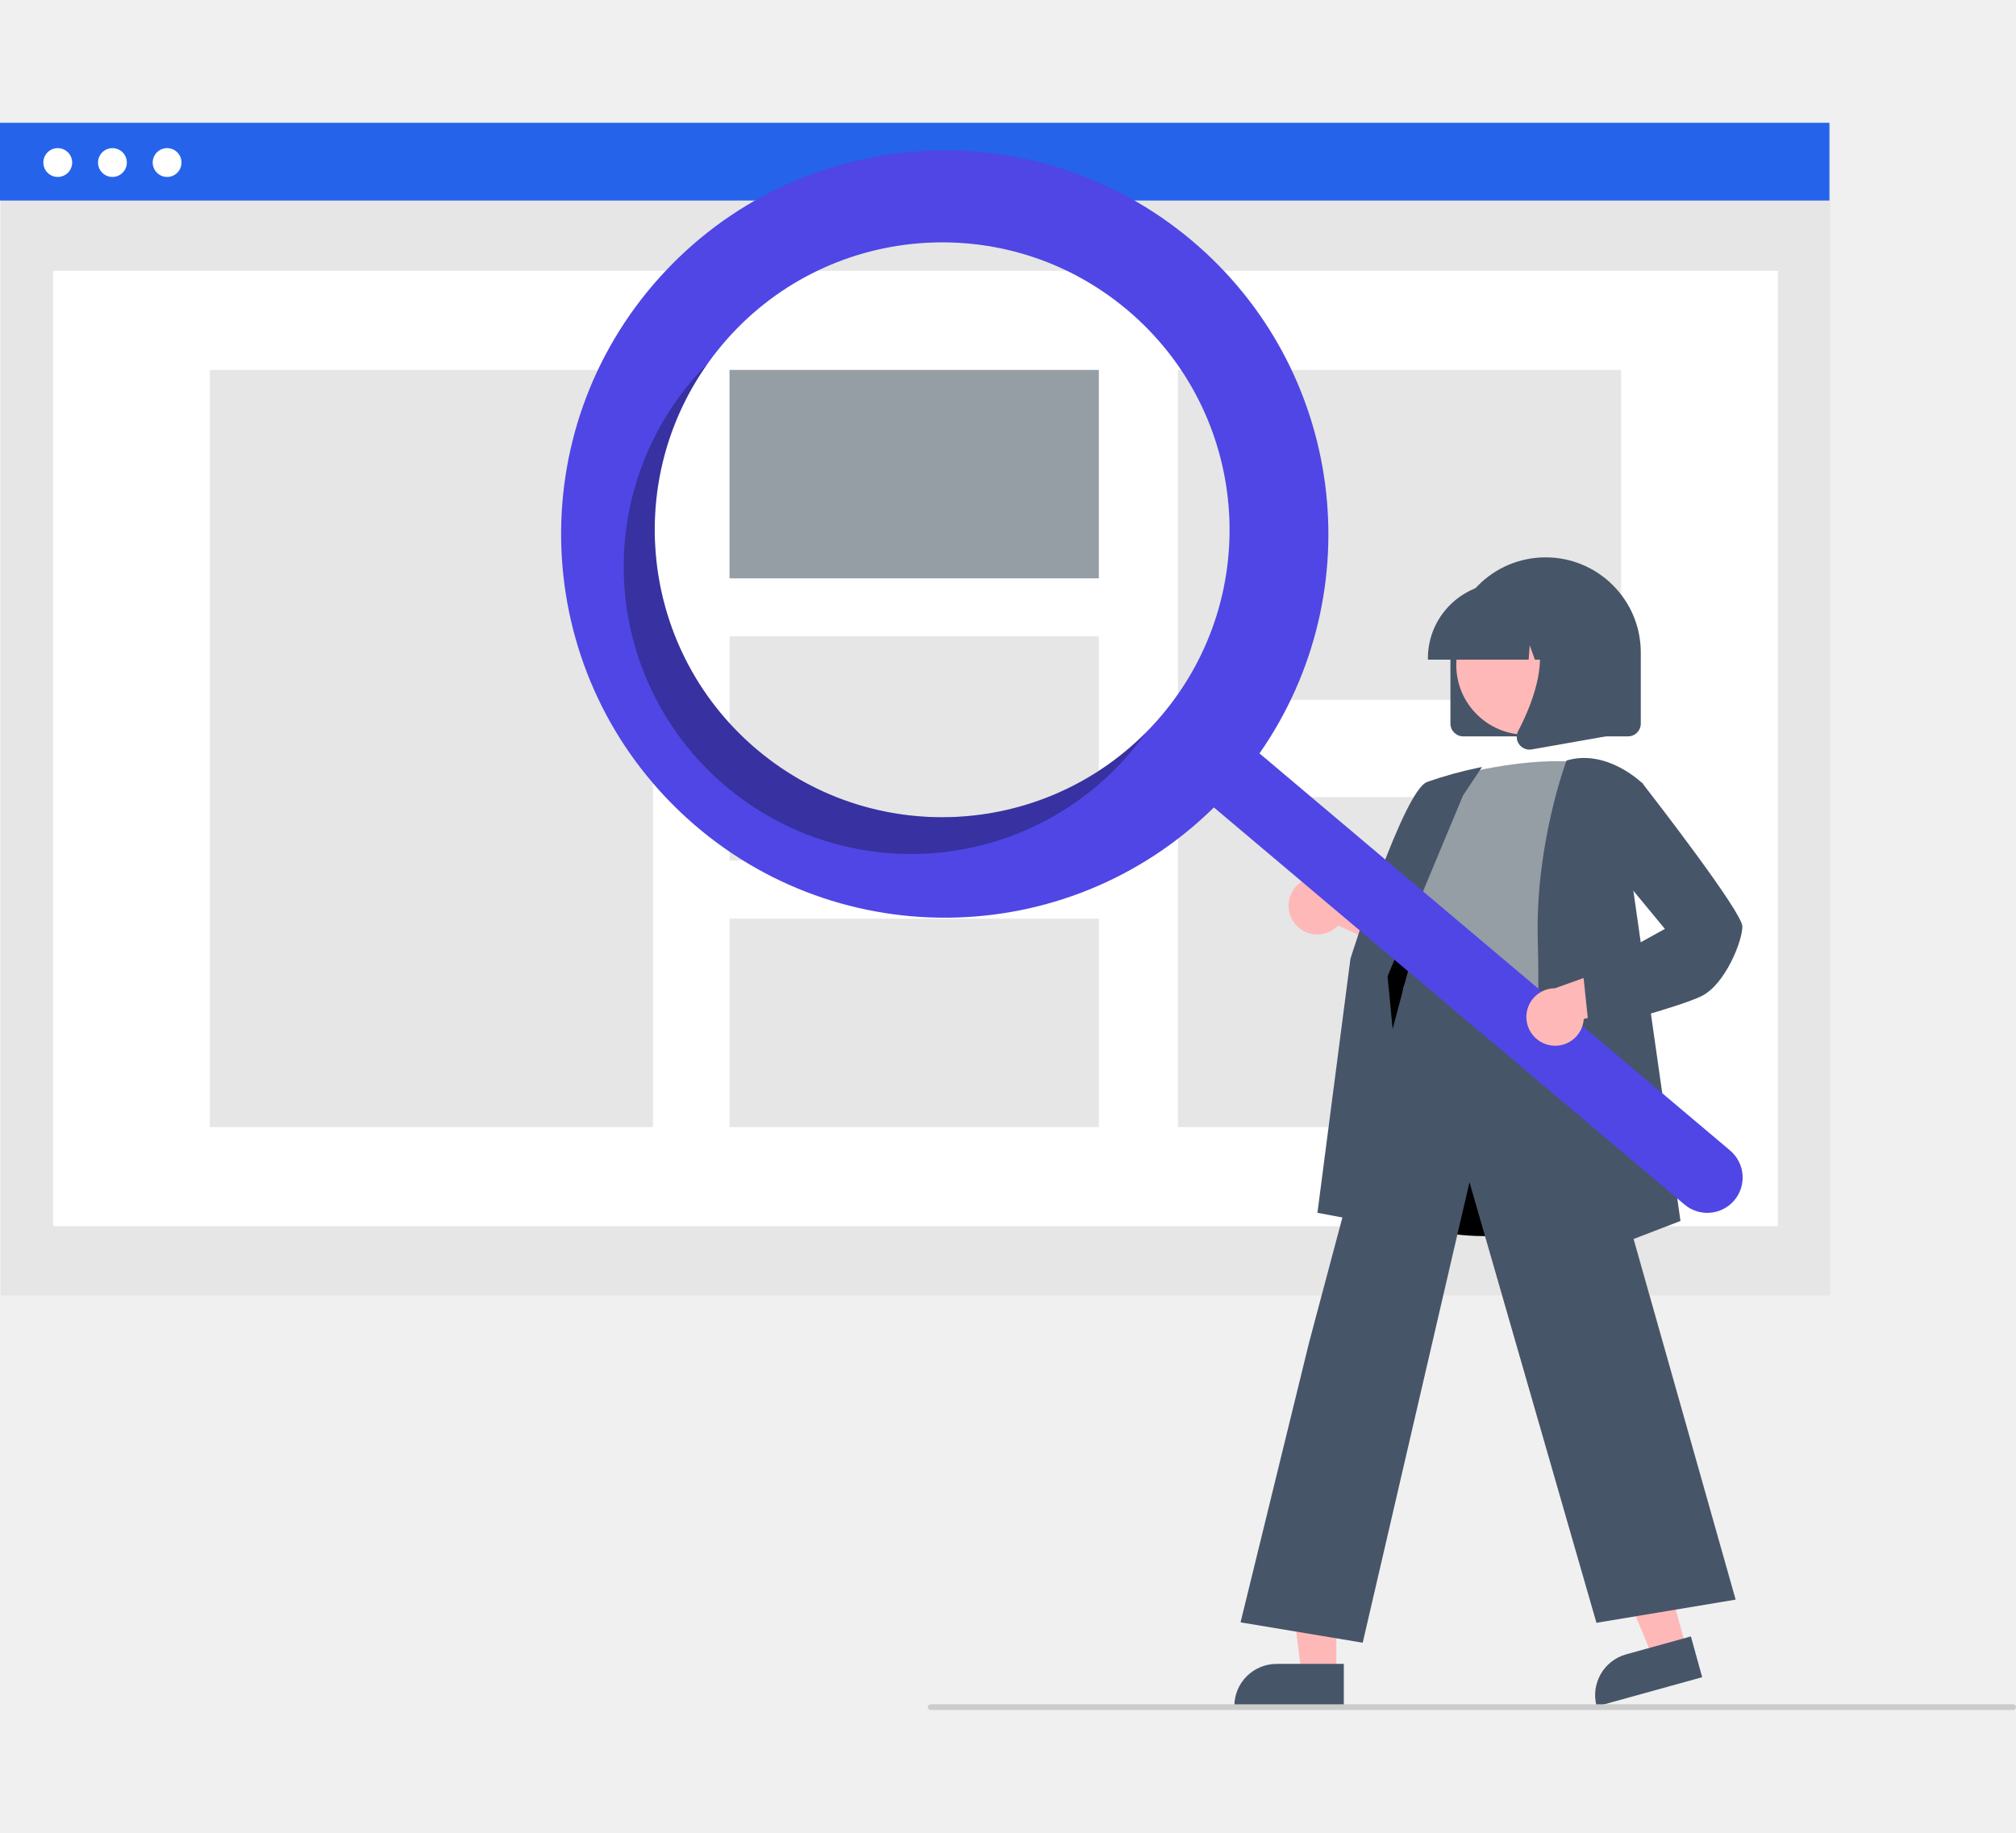
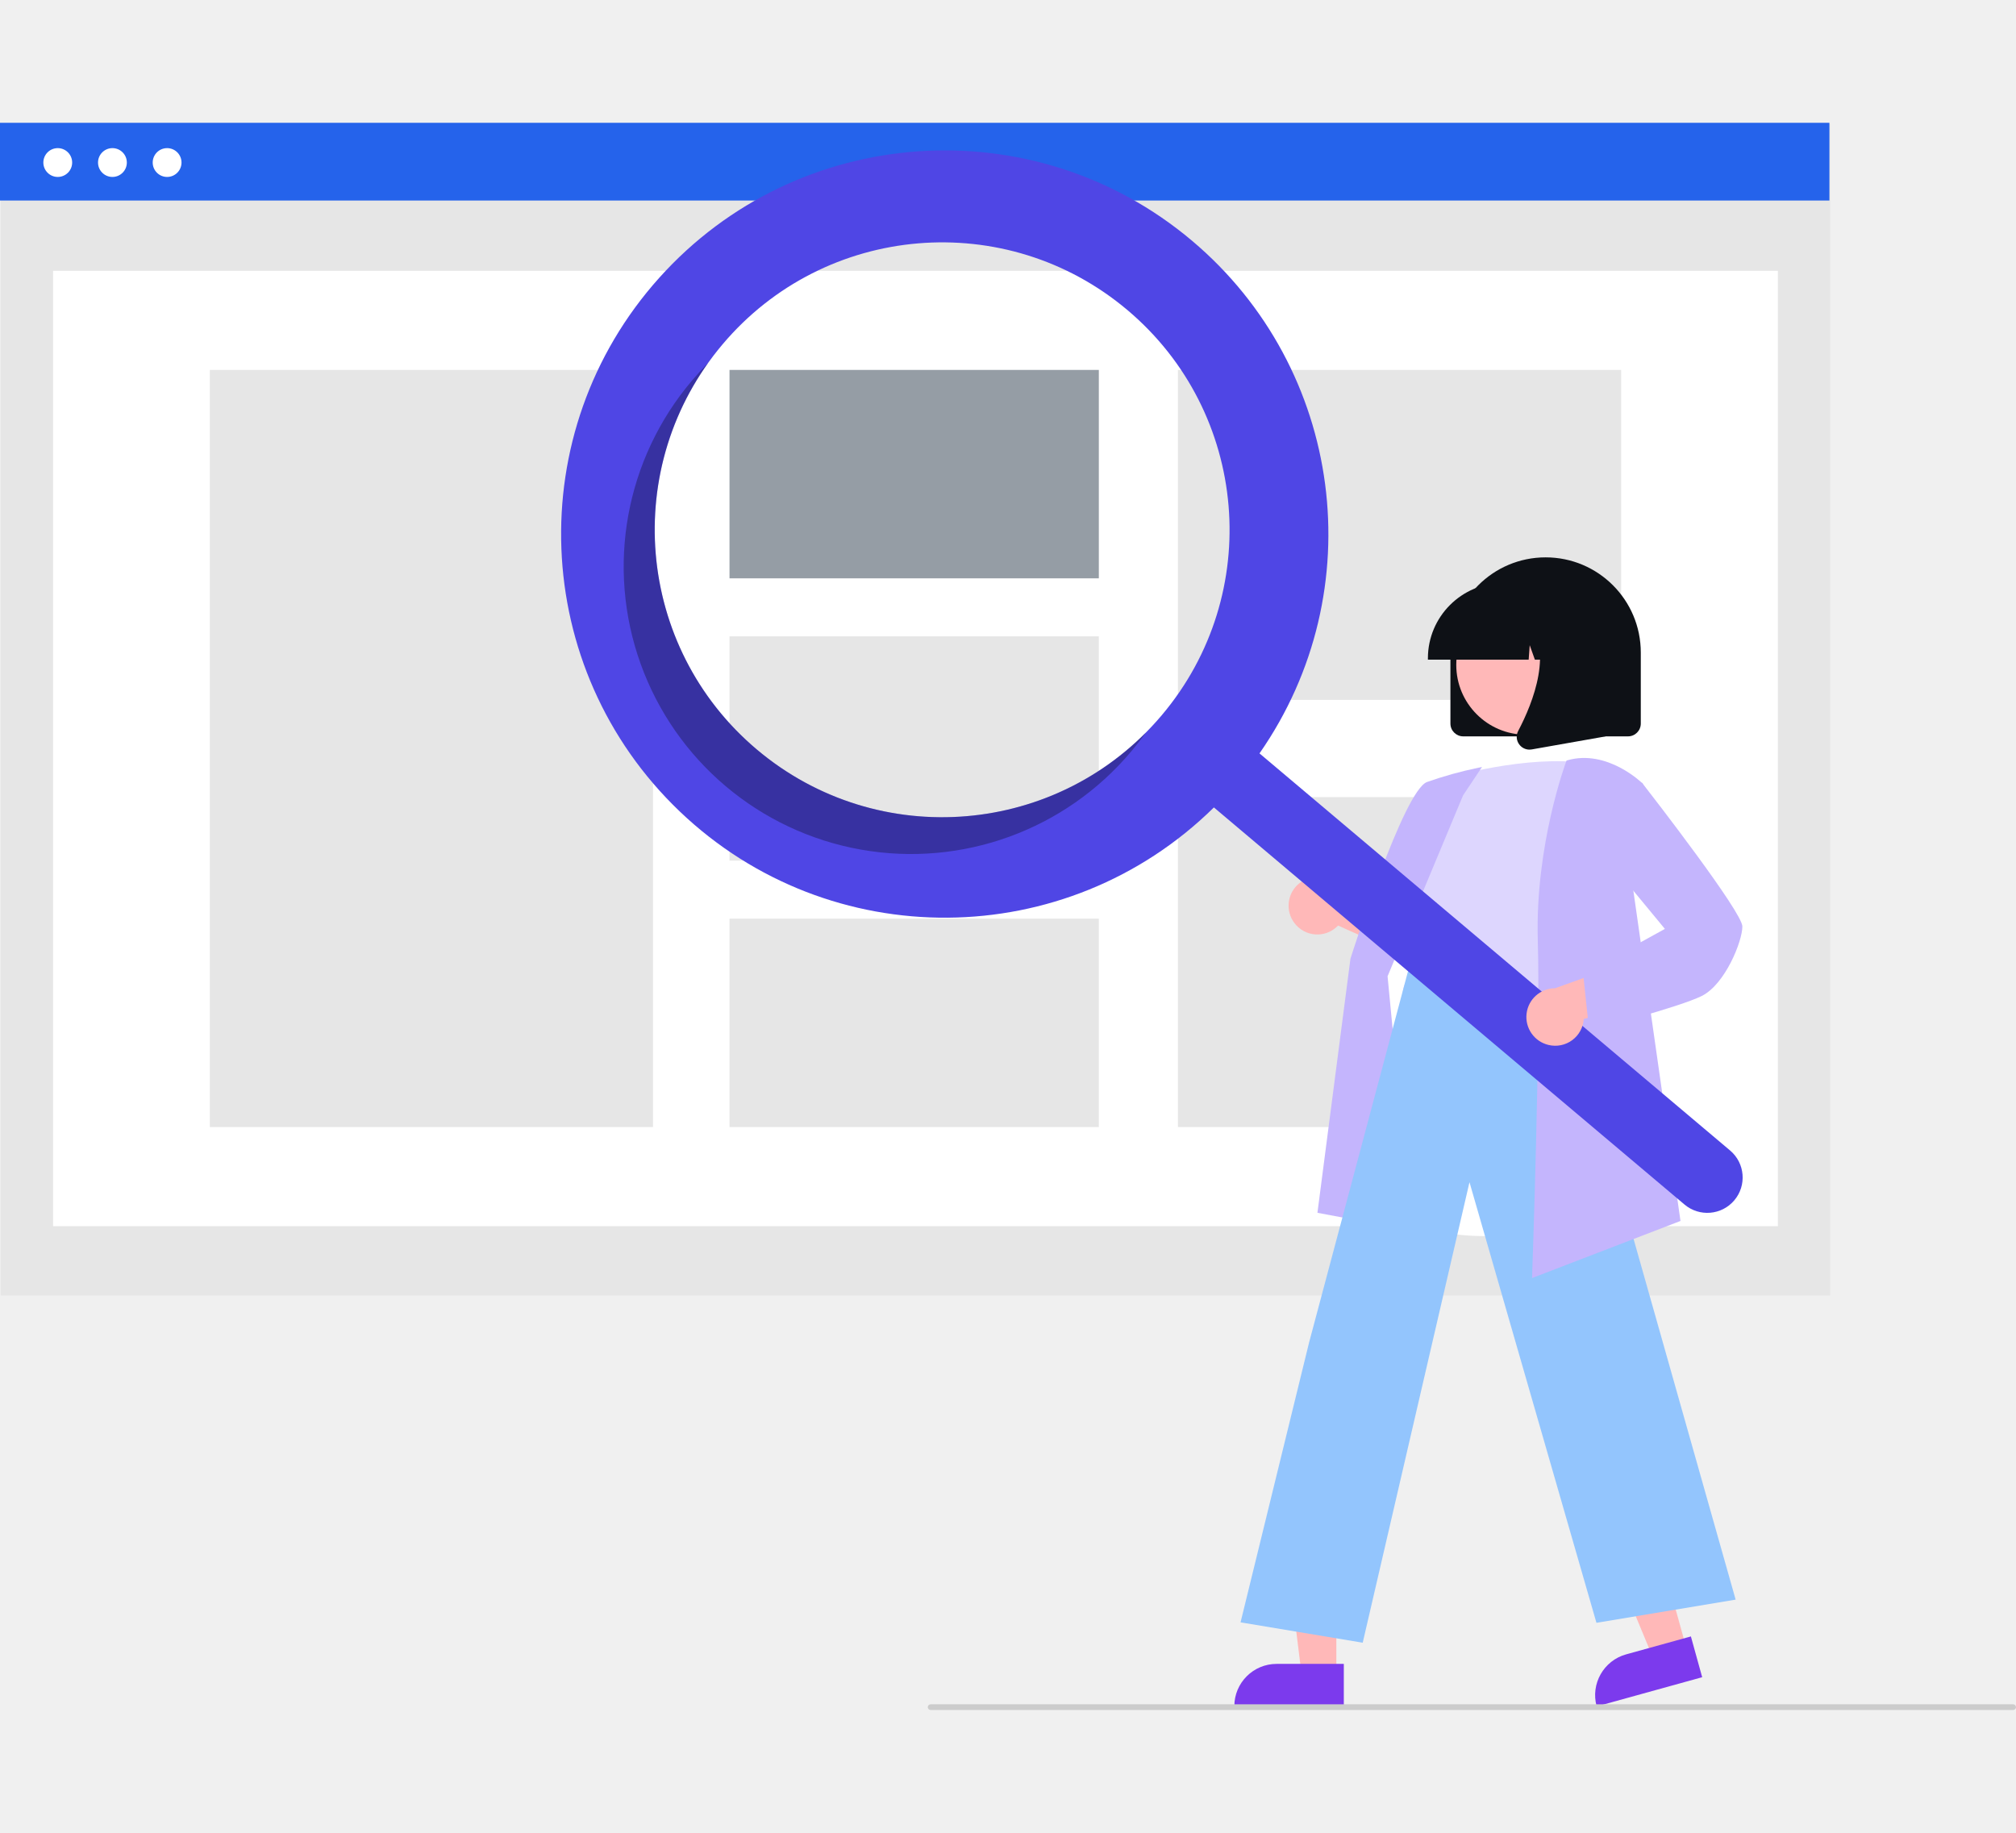
<svg xmlns="http://www.w3.org/2000/svg" width="550" height="500" aria-labelledby="website-stats" data-name="Layer 1" viewBox="0 0 709.533 558.594">
  <rect width="643.862" height="412.358" x=".275" y=".365" fill="#e6e6e6" />
  <rect width="607.039" height="336.243" x="18.686" y="52.085" fill="#fff" />
  <rect width="643.862" height="27.354" fill="rgb(37, 99, 235)" />
  <circle cx="20.327" cy="13.985" r="5.07" fill="#fff" />
  <circle cx="39.571" cy="13.985" r="5.07" fill="#fff" />
  <circle cx="58.814" cy="13.985" r="5.07" fill="#fff" />
  <rect width="155.981" height="266.467" x="73.844" y="86.973" fill="#e6e6e6" />
  <rect width="129.984" height="73.348" x="256.75" y="86.973" fill="#959da5" />
  <rect width="129.984" height="78.919" x="256.75" y="180.747" fill="#e6e6e6" />
  <rect width="129.984" height="73.348" x="256.75" y="280.092" fill="#e6e6e6" />
  <rect width="155.981" height="116.125" x="414.587" y="86.973" fill="#e6e6e6" />
  <rect width="155.981" height="116.125" x="414.587" y="237.315" fill="#e6e6e6" />
-   <path id="intro-scale" fill="rgb(71 85 105)" d="M755.712,382.143v-25a33.5,33.5,0,1,1,67,0v25a4.505,4.505,0,0,1-4.5,4.5h-58A4.505,4.505,0,0,1,755.712,382.143Z" transform="translate(-245.2337 -170.7031)">
+   <path id="intro-scale" fill="#0E1116" d="M755.712,382.143v-25a33.5,33.5,0,1,1,67,0v25a4.505,4.505,0,0,1-4.5,4.5h-58A4.505,4.505,0,0,1,755.712,382.143Z" transform="translate(-245.2337 -170.7031)">
    <animate attributeName="rx" dur="10s" repeatCount="indefinite" values="0;10;0" />
  </path>
  <polygon fill="#ffb8b8" points="593.514 536.786 581.698 540.056 563.462 496.038 580.901 491.212 593.514 536.786" />
-   <path fill="rgb(71 85 105)" d="M819.385,708.282h23.644a0,0,0,0,1,0,0v14.887a0,0,0,0,1,0,0H804.498a0,0,0,0,1,0,0v0A14.887,14.887,0,0,1,819.385,708.282Z" transform="translate(-406.293 74.94457) rotate(-15.46951)" />
+   <path fill="#7c3aed" d="M819.385,708.282h23.644a0,0,0,0,1,0,0v14.887a0,0,0,0,1,0,0H804.498a0,0,0,0,1,0,0v0A14.887,14.887,0,0,1,819.385,708.282Z" transform="translate(-406.293 74.94457) rotate(-15.46951)" />
  <polygon fill="#ffb8b8" points="470.328 545.875 458.068 545.875 452.235 498.587 470.33 498.587 470.328 545.875" />
-   <path fill="rgb(71 85 105)" d="M449.311,542.372h23.644a0,0,0,0,1,0,0v14.887a0,0,0,0,1,0,0H434.424a0,0,0,0,1,0,0v0A14.887,14.887,0,0,1,449.311,542.372Z" />
+   <path fill="#7c3aed" d="M449.311,542.372h23.644a0,0,0,0,1,0,0v14.887a0,0,0,0,1,0,0H434.424a0,0,0,0,1,0,0v0A14.887,14.887,0,0,1,449.311,542.372Z" />
  <path fill="#ffb8b8" d="M700.778,452.301a10.056,10.056,0,0,0,15.392.917l32.59,14.658L745.796,449.545l-30.494-11.109a10.11,10.11,0,0,0-14.524,13.865Z" transform="translate(-245.2337 -170.7031)" />
-   <path fill="#rgb(79 70 229)" d="M768.492,562.539c-10.239,0-20.839-1.525-29.749-6.062a38.416,38.416,0,0,1-19.709-23.565c-4.642-14.699,1.211-29.14,6.871-43.105,3.508-8.654,6.821-16.827,7.68-24.884l.3-2.86c1.339-12.848,2.495-23.943,8.897-28.105,3.318-2.157,7.78-2.28,13.641-.377l55.045,17.881-2.024,104.49-.334.112C808.823,556.161,789.418,562.539,768.492,562.539Z" transform="translate(-245.2337 -170.7031)" />
-   <path fill="#959da5" d="M755.462,401.051s27-8,48-5c0,0-12,66-8,88s-69.5,8.5-54.5-12.5l5-25s-10-10-1-22Z" transform="translate(-245.2337 -170.7031)" />
-   <path fill="rgb(71 85 105)" d="M742.182,560.558l-33.276-6.239,11.618-89.407c.781-2.496,18.778-59.143,26.952-62.208a139.517,139.517,0,0,1,18.166-5.047l1.184-.237-6.672,10.009-26.564,63.654Z" transform="translate(-245.2337 -170.7031)">
+   <path fill="#fff" d="M768.492,562.539c-10.239,0-20.839-1.525-29.749-6.062a38.416,38.416,0,0,1-19.709-23.565c-4.642-14.699,1.211-29.14,6.871-43.105,3.508-8.654,6.821-16.827,7.68-24.884l.3-2.86c1.339-12.848,2.495-23.943,8.897-28.105,3.318-2.157,7.78-2.28,13.641-.377l55.045,17.881-2.024,104.49-.334.112C808.823,556.161,789.418,562.539,768.492,562.539Z" transform="translate(-245.2337 -170.7031)" />
+   <path fill="#ddd6fe" d="M755.462,401.051s27-8,48-5c0,0-12,66-8,88s-69.5,8.5-54.5-12.5l5-25s-10-10-1-22Z" transform="translate(-245.2337 -170.7031)" />
+   <path fill="#c4b5fd" d="M742.182,560.558l-33.276-6.239,11.618-89.407c.781-2.496,18.778-59.143,26.952-62.208a139.517,139.517,0,0,1,18.166-5.047l1.184-.237-6.672,10.009-26.564,63.654Z" transform="translate(-245.2337 -170.7031)">
    <animate attributeName="rx" dur="10s" repeatCount="indefinite" values="0;10;0" />
  </path>
-   <path fill="rgb(71 85 105)" d="M724.843,705.622l-42.995-7.166,24.128-98.524,35.903-134.737.354,2.393c.028.178,3.382,17.78,53.151,9.97l.438-.068.121.426,60.152,212.538-48.99,8.165L762.422,543.551Z" transform="translate(-245.2337 -170.7031)" />
-   <path fill="rgb(71 85 105)" d="M784.436,577.29l.027-.756c.03-.84,2.988-84.373,2-117.967-.991-33.709,9.922-62.901,10.032-63.192l.089-.234.241-.069c14.12-4.034,26.369,8.005,26.491,8.127l.172.172-4.021,33.176,17.216,120.642Z" transform="translate(-245.2337 -170.7031)" />
+   <path fill="#93c5fd" d="M724.843,705.622l-42.995-7.166,24.128-98.524,35.903-134.737.354,2.393c.028.178,3.382,17.78,53.151,9.97l.438-.068.121.426,60.152,212.538-48.99,8.165L762.422,543.551Z" transform="translate(-245.2337 -170.7031)" />
+   <path fill="#c4b5fd" d="M784.436,577.29l.027-.756c.03-.84,2.988-84.373,2-117.967-.991-33.709,9.922-62.901,10.032-63.192l.089-.234.241-.069c14.12-4.034,26.369,8.005,26.491,8.127l.172.172-4.021,33.176,17.216,120.642Z" transform="translate(-245.2337 -170.7031)" />
  <circle cx="537.095" cy="190.797" r="24.561" fill="#ffb8b8" />
-   <path fill="rgb(71 85 105)" d="M747.787,359.143a26.53,26.53,0,0,1,26.5-26.5h5a26.53,26.53,0,0,1,26.5,26.5v.5H795.22l-3.604-10.092-.721,10.092h-5.461l-1.818-5.092-.364,5.092H747.787Z" transform="translate(-245.2337 -170.7031)" />
-   <path fill="rgb(71 85 105)" d="M779.911,389.454a4.433,4.433,0,0,1-.352-4.707c5.299-10.078,12.717-28.7,2.87-40.185l-.708-.825h28.587V386.658l-25.969,4.582a4.596,4.596,0,0,1-.796.07A4.482,4.482,0,0,1,779.911,389.454Z" transform="translate(-245.2337 -170.7031)" />
+   <path fill="#0E1116" d="M747.787,359.143a26.53,26.53,0,0,1,26.5-26.5h5a26.53,26.53,0,0,1,26.5,26.5v.5H795.22l-3.604-10.092-.721,10.092h-5.461l-1.818-5.092-.364,5.092H747.787Z" transform="translate(-245.2337 -170.7031)" />
+   <path fill="#0E1116" d="M779.911,389.454a4.433,4.433,0,0,1-.352-4.707c5.299-10.078,12.717-28.7,2.87-40.185l-.708-.825h28.587V386.658l-25.969,4.582a4.596,4.596,0,0,1-.796.07A4.482,4.482,0,0,1,779.911,389.454Z" transform="translate(-245.2337 -170.7031)" />
  <path fill="rgb(79 70 229)" d="M664.814,212.249a135.02,135.02,0,1,0,7.655,199.403L838.087,551.4a12.442,12.442,0,0,0,16.066-19.003l-.018-.015L688.516,392.634A135.027,135.027,0,0,0,664.814,212.249ZM654.137,379.177a101.158,101.158,0,1,1-12.077-142.548l0,0A101.158,101.158,0,0,1,654.137,379.177Z" transform="translate(-245.2337 -170.7031)" />
  <path d="M511.589,391.254a101.163,101.163,0,0,1-17.166-135.989q-2.901,2.922-5.609,6.12A101.158,101.158,0,1,0,643.438,391.856q2.702-3.202,5.089-6.559A101.163,101.163,0,0,1,511.589,391.254Z" opacity=".3" transform="translate(-245.2337 -170.7031)" style="isolation:isolate" />
  <path fill="#ffb8b8" d="M790.214,495.239a10.056,10.056,0,0,0,12.424-9.133l34.433-9.557L823.074,464.346l-30.552,10.947A10.11,10.11,0,0,0,790.214,495.239Z" transform="translate(-245.2337 -170.7031)" />
-   <path fill="rgb(71 85 105)" d="M804.526,490.18,802.43,470.274l28.762-15.869-18.752-22.7L815.5,406.205l7.62-3.266.237.305c3.593,4.62,35.105,45.281,35.105,50.307,0,5.163-6.029,20.323-14.276,24.447-7.956,3.978-37.831,11.709-39.099,12.037Z" transform="translate(-245.2337 -170.7031)" />
+   <path fill="#c4b5fd" d="M804.526,490.18,802.43,470.274l28.762-15.869-18.752-22.7L815.5,406.205l7.62-3.266.237.305c3.593,4.62,35.105,45.281,35.105,50.307,0,5.163-6.029,20.323-14.276,24.447-7.956,3.978-37.831,11.709-39.099,12.037Z" transform="translate(-245.2337 -170.7031)" />
  <path fill="#ccc" d="M953.766,729.297h-381a1,1,0,1,1,0-2h381a1,1,0,0,1,0,2Z" transform="translate(-245.2337 -170.7031)" />
</svg>
